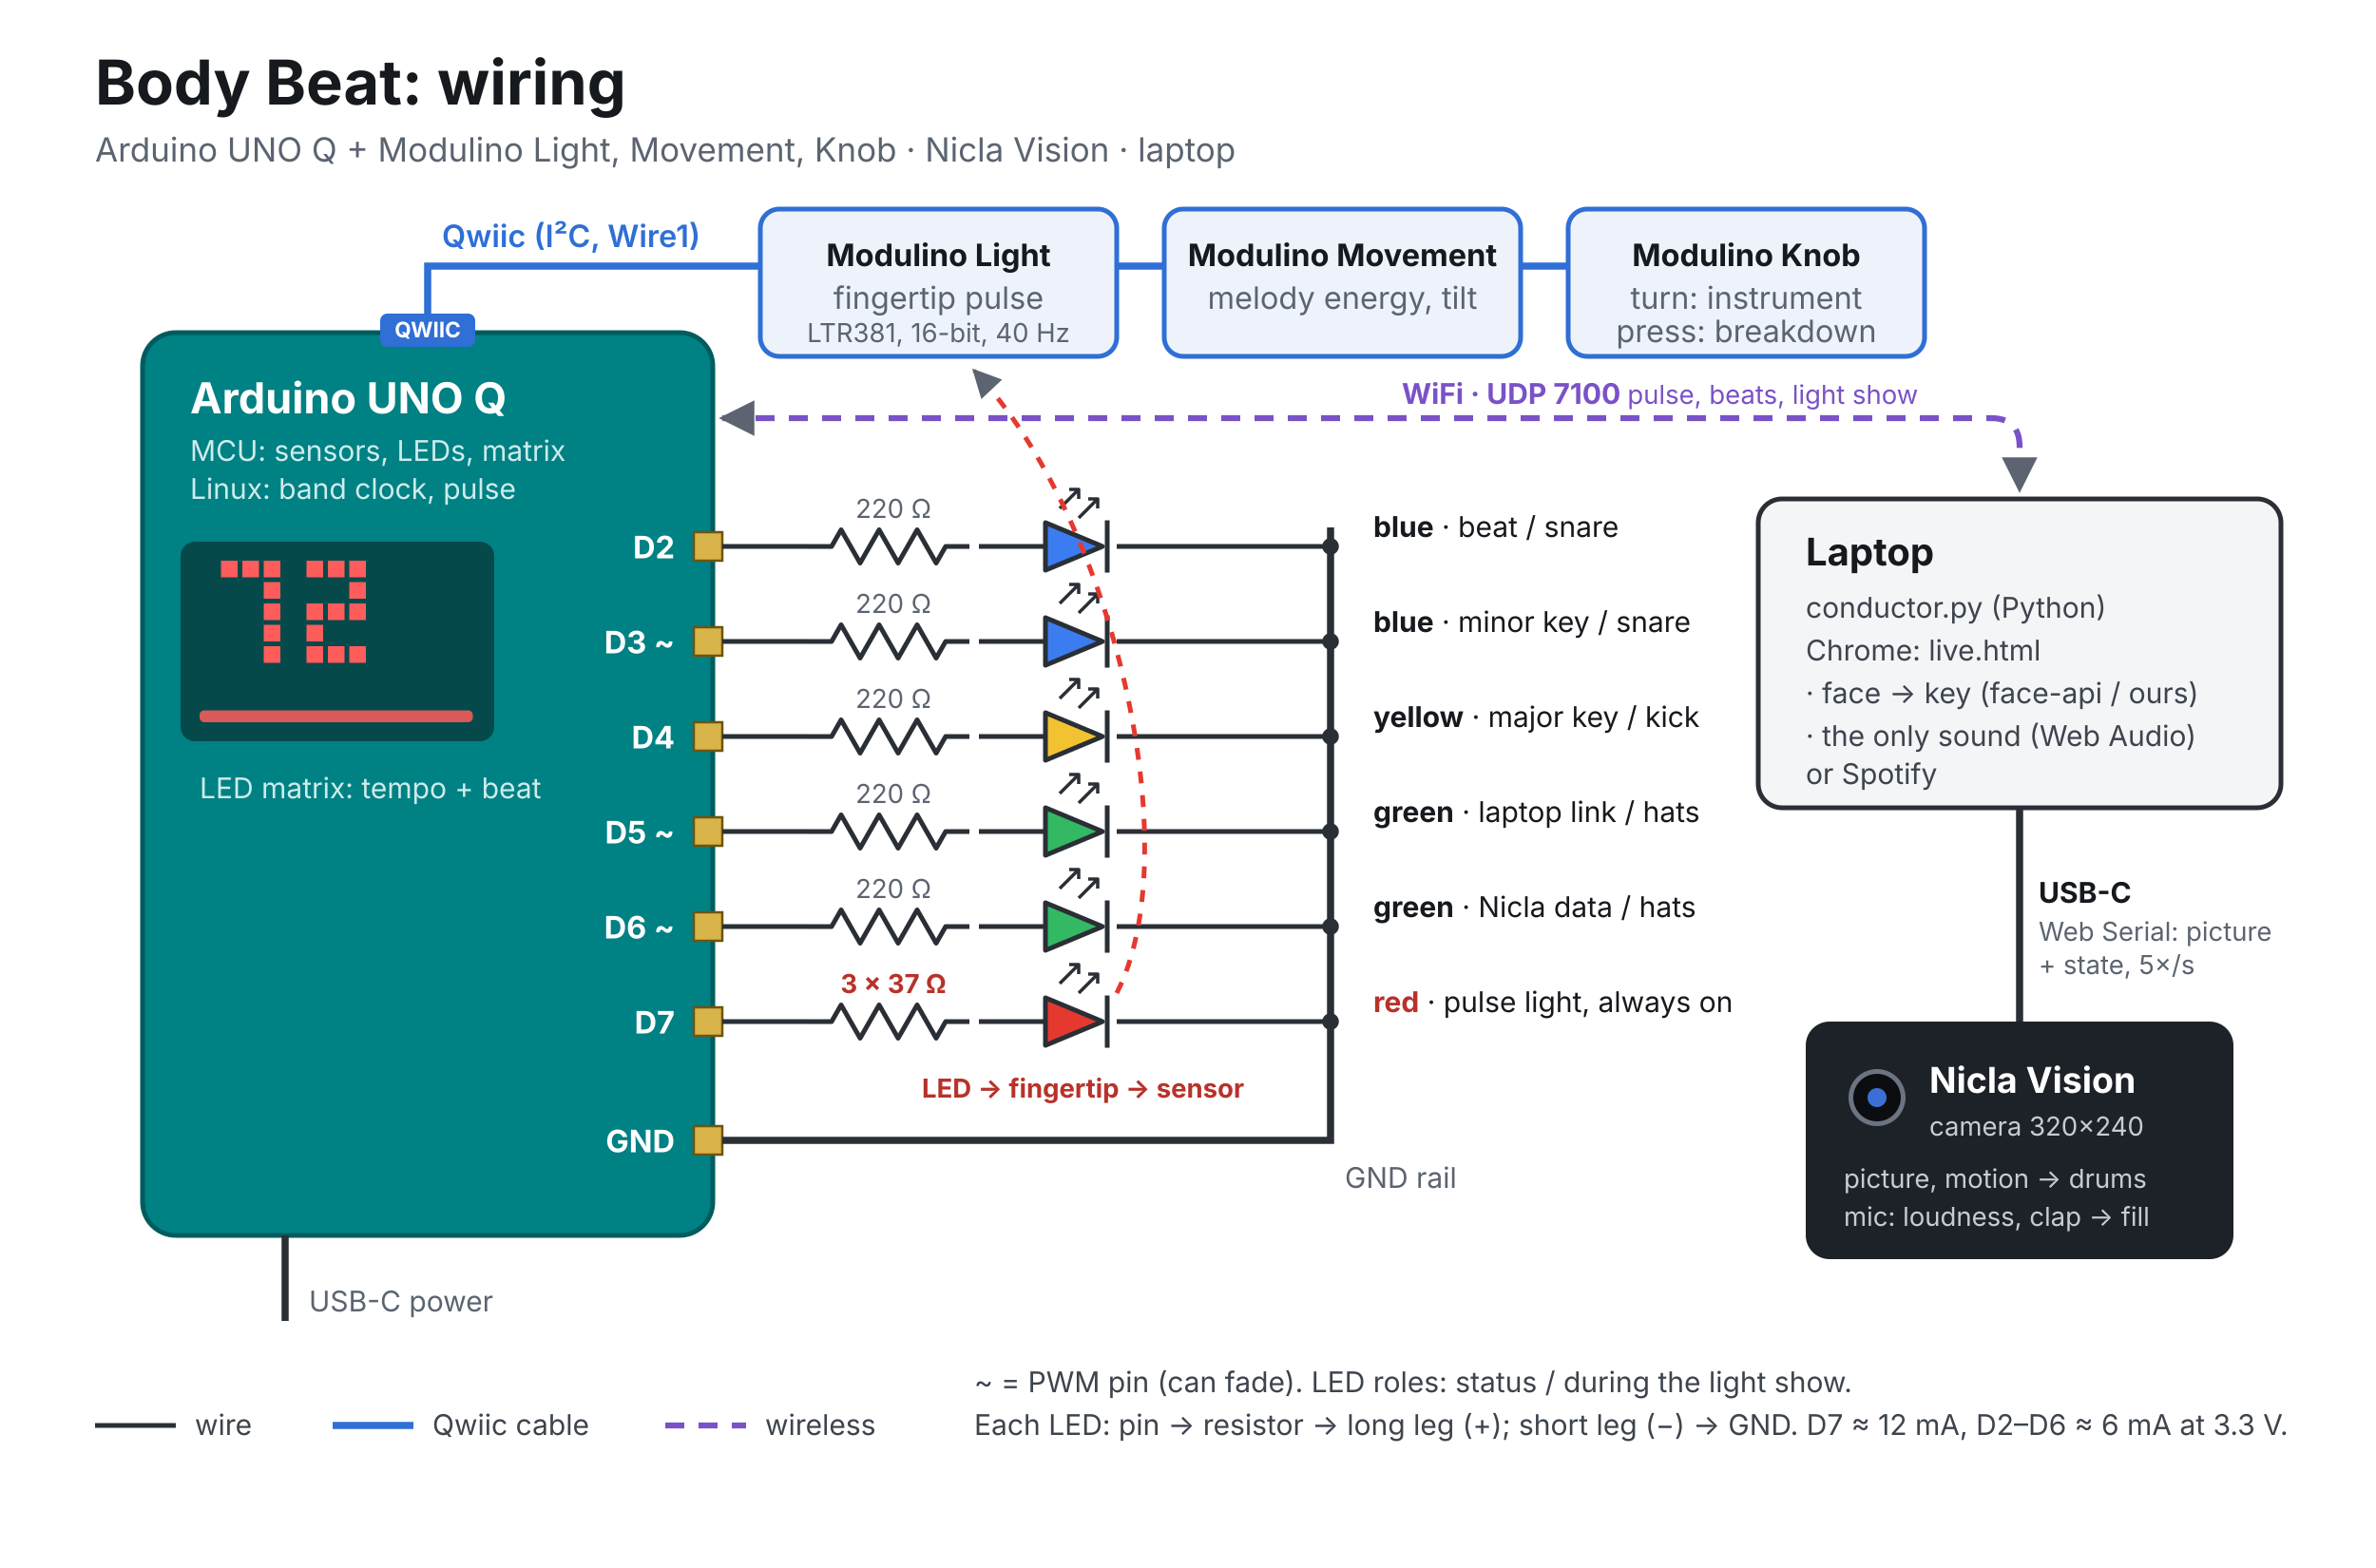
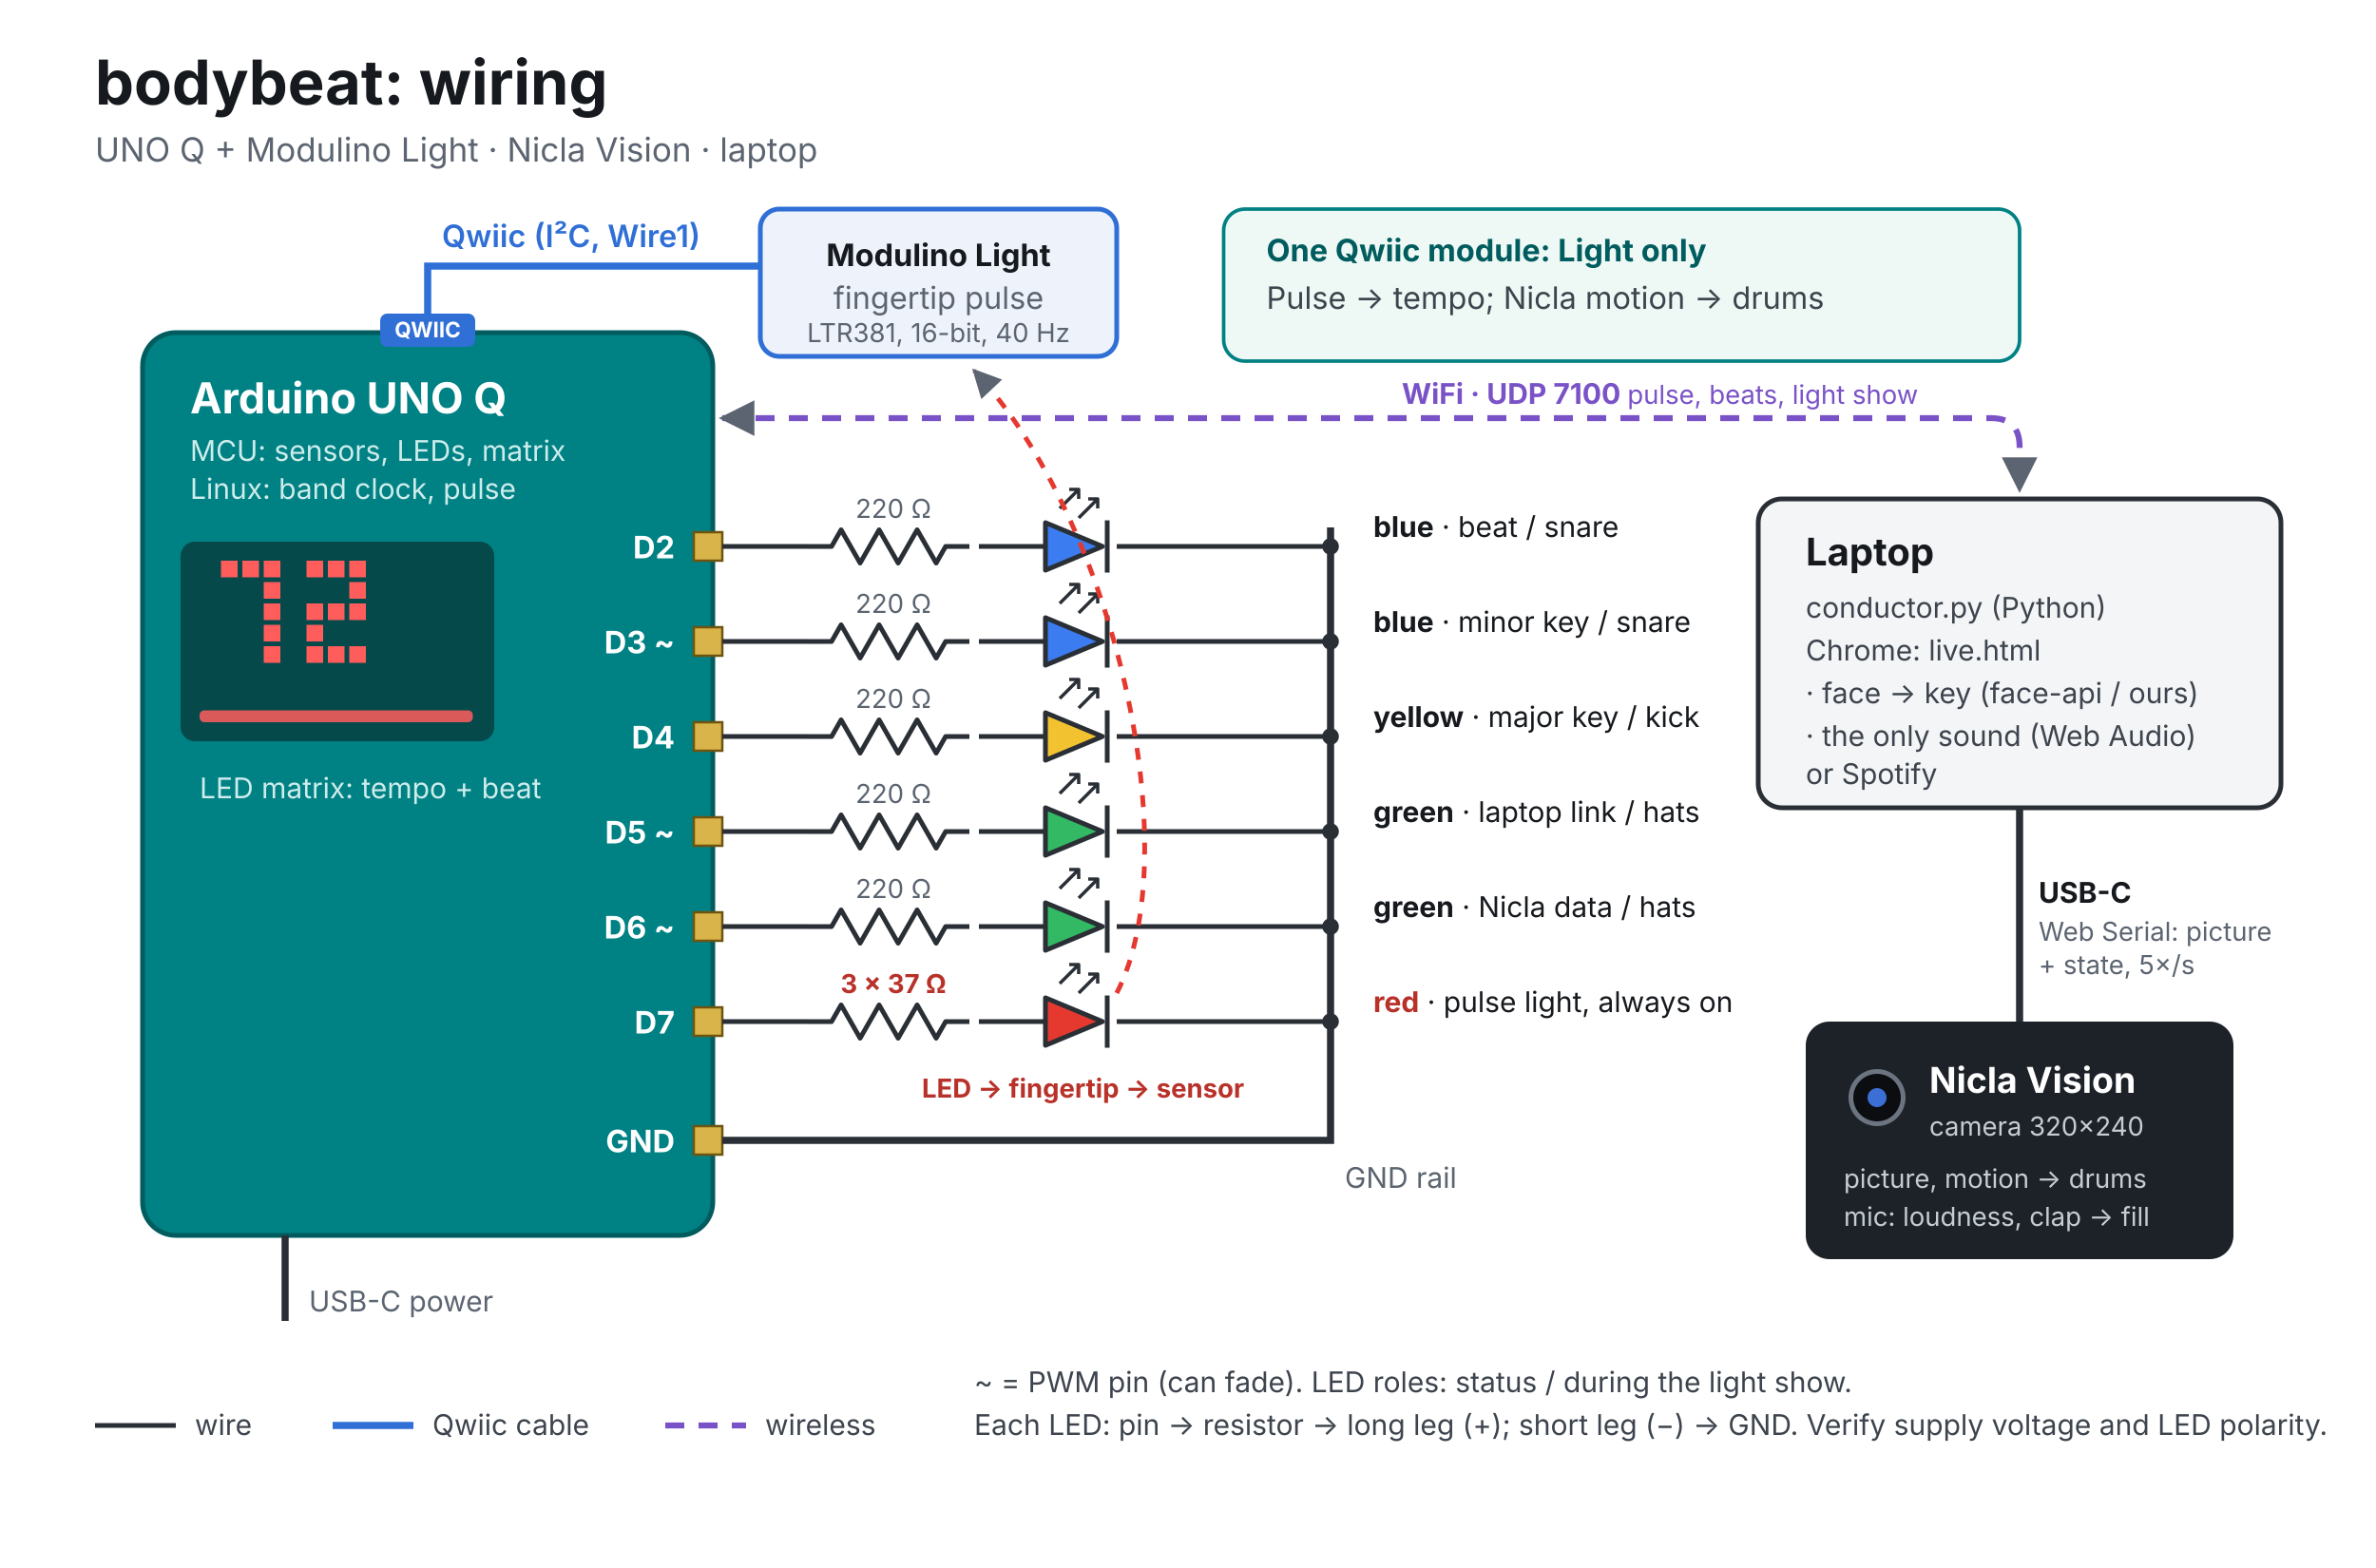
<svg xmlns="http://www.w3.org/2000/svg" viewBox="0 0 1000 660" width="1000" height="660" font-family="Inter, 'Segoe UI', Helvetica, Arial, sans-serif">
  <defs>
    <marker id="arr" viewBox="0 0 10 10" refX="9" refY="5" markerWidth="6" markerHeight="6" orient="auto-start-reverse">
      <path d="M0 0 L10 5 L0 10 z" fill="#5b6470" />
    </marker>
    <g id="res">
      <path d="M0 0 h10 l4 -7 l8 14 l8 -14 l8 14 l8 -14 l8 14 l4 -7 h10" fill="none" stroke="#2a2f36" stroke-width="2" stroke-linejoin="round" />
    </g>
    <g id="glow">
      <path d="M6 -16 l8 -8 m-4 0 h4 v4 M14 -12 l8 -8 m-4 0 h4 v4" fill="none" stroke="#2a2f36" stroke-width="1.4" />
    </g>
  </defs>
  <rect width="1000" height="660" fill="#ffffff" />
-   <text x="40" y="44" font-size="26" font-weight="700" fill="#16191d">Body Beat: wiring</text>
-   <text x="40" y="68" font-size="14" fill="#5b6470">Arduino UNO Q + Modulino Light, Movement, Knob · Nicla Vision · laptop</text>
+   <text x="40" y="44" font-size="26" font-weight="700" fill="#16191d">bodybeat: wiring</text>
+   <text x="40" y="68" font-size="14" fill="#5b6470">UNO Q + Modulino Light · Nicla Vision · laptop</text>
  <g font-size="13">
    <path d="M180 140 V112 H320" fill="none" stroke="#2f6fd6" stroke-width="3" />
-     <path d="M470 112 H490" stroke="#2f6fd6" stroke-width="3" />
-     <path d="M640 112 H660" stroke="#2f6fd6" stroke-width="3" />
    <text x="186" y="104" fill="#2f6fd6" font-weight="600">Qwiic (I²C, Wire1)</text>
    <rect x="320" y="88" width="150" height="62" rx="8" fill="#eef3fb" stroke="#2f6fd6" stroke-width="2" />
    <text x="395" y="112" text-anchor="middle" font-weight="700" fill="#16191d">Modulino Light</text>
    <text x="395" y="130" text-anchor="middle" fill="#5b6470">fingertip pulse</text>
    <text x="395" y="144" text-anchor="middle" fill="#5b6470" font-size="11">LTR381, 16-bit, 40 Hz</text>
-     <rect x="490" y="88" width="150" height="62" rx="8" fill="#eef3fb" stroke="#2f6fd6" stroke-width="2" />
-     <text x="565" y="112" text-anchor="middle" font-weight="700" fill="#16191d">Modulino Movement</text>
-     <text x="565" y="130" text-anchor="middle" fill="#5b6470">melody energy, tilt</text>
-     <rect x="660" y="88" width="150" height="62" rx="8" fill="#eef3fb" stroke="#2f6fd6" stroke-width="2" />
-     <text x="735" y="112" text-anchor="middle" font-weight="700" fill="#16191d">Modulino Knob</text>
-     <text x="735" y="130" text-anchor="middle" fill="#5b6470">turn: instrument</text>
-     <text x="735" y="144" text-anchor="middle" fill="#5b6470">press: breakdown</text>
+     <rect x="515" y="88" width="335" height="64" rx="9" fill="#eef9f5" stroke="#008184" stroke-width="1.5" />
+     <text x="533" y="110" font-weight="700" fill="#005c5e">One Qwiic module: Light only</text>
+     <text x="533" y="130" fill="#3d444d">Pulse → tempo; Nicla motion → drums</text>
  </g>
  <g>
    <rect x="60" y="140" width="240" height="380" rx="14" fill="#008184" />
    <rect x="60" y="140" width="240" height="380" rx="14" fill="none" stroke="#005c5e" stroke-width="2" />
    <text x="80" y="174" font-size="18" font-weight="700" fill="#ffffff">Arduino UNO Q</text>
    <text x="80" y="194" font-size="12" fill="#cdeceb">MCU: sensors, LEDs, matrix</text>
    <text x="80" y="210" font-size="12" fill="#cdeceb">Linux: band clock, pulse</text>
    <rect x="160" y="132" width="40" height="14" rx="3" fill="#2f6fd6" />
    <text x="180" y="142" font-size="9" fill="#fff" text-anchor="middle" font-weight="700">QWIIC</text>
    <g transform="translate(84 236)">
      <rect x="-8" y="-8" width="132" height="84" rx="6" fill="#06494b" />
      <g fill="#ff5c5c">
        <rect x="9" y="0" width="7" height="7" />
        <rect x="18" y="0" width="7" height="7" />
        <rect x="27" y="0" width="7" height="7" />
        <rect x="27" y="9" width="7" height="7" />
        <rect x="27" y="18" width="7" height="7" />
        <rect x="27" y="27" width="7" height="7" />
        <rect x="27" y="36" width="7" height="7" />
        <rect x="45" y="0" width="7" height="7" />
        <rect x="54" y="0" width="7" height="7" />
        <rect x="63" y="0" width="7" height="7" />
        <rect x="63" y="9" width="7" height="7" />
        <rect x="45" y="18" width="7" height="7" />
        <rect x="54" y="18" width="7" height="7" />
        <rect x="63" y="18" width="7" height="7" />
        <rect x="45" y="27" width="7" height="7" />
        <rect x="45" y="36" width="7" height="7" />
        <rect x="54" y="36" width="7" height="7" />
        <rect x="63" y="36" width="7" height="7" />
        <rect x="0" y="63" width="115" height="5" rx="2" opacity="0.85" />
      </g>
    </g>
    <text x="84" y="336" font-size="12" fill="#cdeceb">LED matrix: tempo + beat</text>
    <g fill="#d9b44a" stroke="#6d5410" stroke-width="1">
      <rect x="292" y="224" width="12" height="12" />
      <rect x="292" y="264" width="12" height="12" />
      <rect x="292" y="304" width="12" height="12" />
      <rect x="292" y="344" width="12" height="12" />
      <rect x="292" y="384" width="12" height="12" />
      <rect x="292" y="424" width="12" height="12" />
      <rect x="292" y="474" width="12" height="12" />
    </g>
  </g>
  <g font-size="13" font-weight="700" fill="#ffffff" text-anchor="end">
    <text x="284" y="235">D2</text>
    <text x="284" y="275">D3 ~</text>
    <text x="284" y="315">D4</text>
    <text x="284" y="355">D5 ~</text>
    <text x="284" y="395">D6 ~</text>
    <text x="284" y="435">D7</text>
    <text x="284" y="485">GND</text>
  </g>
  <g stroke="#2a2f36" stroke-width="2" fill="none">
    <path d="M304 230 H340" />
    <path d="M304 270 H340" />
    <path d="M304 310 H340" />
    <path d="M304 350 H340" />
    <path d="M304 390 H340" />
    <path d="M304 430 H340" />
    <path d="M412 230 H440" />
    <path d="M412 270 H440" />
    <path d="M412 310 H440" />
    <path d="M412 350 H440" />
    <path d="M412 390 H440" />
    <path d="M412 430 H440" />
    <path d="M470 230 H560" />
    <path d="M470 270 H560" />
    <path d="M470 310 H560" />
    <path d="M470 350 H560" />
    <path d="M470 390 H560" />
    <path d="M470 430 H560" />
    <path d="M560 222 V480 H304" stroke-width="3" />
  </g>
  <g fill="#2a2f36">
    <circle cx="560" cy="230" r="3.5" />
    <circle cx="560" cy="270" r="3.5" />
    <circle cx="560" cy="310" r="3.5" />
    <circle cx="560" cy="350" r="3.5" />
    <circle cx="560" cy="390" r="3.5" />
    <circle cx="560" cy="430" r="3.5" />
  </g>
  <text x="566" y="500" font-size="12" fill="#5b6470">GND rail</text>
  <use href="#res" x="340" y="230" />
  <use href="#res" x="340" y="270" />
  <use href="#res" x="340" y="310" />
  <use href="#res" x="340" y="350" />
  <use href="#res" x="340" y="390" />
  <use href="#res" x="340" y="430" />
  <g font-size="11" fill="#5b6470" text-anchor="middle">
    <text x="376" y="218">220 Ω</text>
    <text x="376" y="258">220 Ω</text>
    <text x="376" y="298">220 Ω</text>
    <text x="376" y="338">220 Ω</text>
    <text x="376" y="378">220 Ω</text>
    <text x="376" y="418" fill="#b8322a" font-weight="700">3 × 37 Ω</text>
  </g>
  <g stroke="#2a2f36" stroke-width="2" stroke-linejoin="round">
    <g transform="translate(440 230)">
      <path d="M0 -10 L24 0 L0 10 Z" fill="#3b7cf0" />
      <path d="M26 -11 V11" fill="none" />
      <use href="#glow" />
    </g>
    <g transform="translate(440 270)">
      <path d="M0 -10 L24 0 L0 10 Z" fill="#3b7cf0" />
      <path d="M26 -11 V11" fill="none" />
      <use href="#glow" />
    </g>
    <g transform="translate(440 310)">
      <path d="M0 -10 L24 0 L0 10 Z" fill="#f2c230" />
      <path d="M26 -11 V11" fill="none" />
      <use href="#glow" />
    </g>
    <g transform="translate(440 350)">
      <path d="M0 -10 L24 0 L0 10 Z" fill="#33b864" />
      <path d="M26 -11 V11" fill="none" />
      <use href="#glow" />
    </g>
    <g transform="translate(440 390)">
      <path d="M0 -10 L24 0 L0 10 Z" fill="#33b864" />
      <path d="M26 -11 V11" fill="none" />
      <use href="#glow" />
    </g>
    <g transform="translate(440 430)">
      <path d="M0 -10 L24 0 L0 10 Z" fill="#e5392f" />
      <path d="M26 -11 V11" fill="none" />
      <use href="#glow" />
    </g>
  </g>
  <g font-size="12" fill="#16191d">
    <text x="578" y="226">
      <tspan font-weight="700">blue</tspan> · beat / snare</text>
    <text x="578" y="266">
      <tspan font-weight="700">blue</tspan> · minor key / snare</text>
    <text x="578" y="306">
      <tspan font-weight="700">yellow</tspan> · major key / kick</text>
    <text x="578" y="346">
      <tspan font-weight="700">green</tspan> · laptop link / hats</text>
    <text x="578" y="386">
      <tspan font-weight="700">green</tspan> · Nicla data / hats</text>
    <text x="578" y="426">
      <tspan font-weight="700" fill="#b8322a">red</tspan> · pulse light, always on</text>
  </g>
  <path d="M470 418 C 500 360, 470 220, 410 156" fill="none" stroke="#e5392f" stroke-width="2" stroke-dasharray="5 5" marker-end="url(#arr)" />
  <text x="388" y="462" font-size="11" fill="#b8322a" font-weight="700">LED → fingertip → sensor</text>
  <g>
    <rect x="740" y="210" width="220" height="130" rx="10" fill="#f4f5f7" stroke="#2a2f36" stroke-width="2" />
    <text x="760" y="238" font-size="16" font-weight="700" fill="#16191d">Laptop</text>
    <text x="760" y="260" font-size="12" fill="#3d444d">conductor.py (Python)</text>
    <text x="760" y="278" font-size="12" fill="#3d444d">Chrome: live.html</text>
    <text x="760" y="296" font-size="12" fill="#3d444d">· face → key (face-api / ours)</text>
    <text x="760" y="314" font-size="12" fill="#3d444d">· the only sound (Web Audio)</text>
    <text x="760" y="330" font-size="12" fill="#3d444d">  or Spotify</text>
  </g>
  <g>
    <rect x="760" y="430" width="180" height="100" rx="10" fill="#1d2228" />
    <circle cx="790" cy="462" r="11" fill="#0b0d10" stroke="#6b7480" stroke-width="2" />
    <circle cx="790" cy="462" r="4" fill="#3b6fd6" />
    <text x="812" y="460" font-size="15" font-weight="700" fill="#ffffff">Nicla Vision</text>
    <text x="812" y="478" font-size="11" fill="#c6ccd4">camera 320×240</text>
    <text x="776" y="500" font-size="11" fill="#c6ccd4">picture, motion → drums</text>
    <text x="776" y="516" font-size="11" fill="#c6ccd4">mic: loudness, clap → fill</text>
  </g>
  <path d="M850 430 V340" stroke="#2a2f36" stroke-width="3" fill="none" />
  <text x="858" y="380" font-size="12" font-weight="700" fill="#16191d">USB-C</text>
  <text x="858" y="396" font-size="11" fill="#5b6470">Web Serial: picture</text>
  <text x="858" y="410" font-size="11" fill="#5b6470">+ state, 5×/s</text>
  <path d="M304 176 H838 Q850 176 850 188 V206" fill="none" stroke="#7a52c7" stroke-width="2.5" stroke-dasharray="8 6" marker-end="url(#arr)" marker-start="url(#arr)" />
  <text x="590" y="170" font-size="12" font-weight="700" fill="#7a52c7">WiFi · UDP 7100 <tspan font-weight="400" font-size="11">pulse, beats, light show</tspan>
  </text>
  <path d="M120 520 V556" stroke="#2a2f36" stroke-width="3" />
  <text x="130" y="552" font-size="12" fill="#5b6470">USB-C power</text>
  <g transform="translate(40 600)" font-size="12" fill="#3d444d">
    <path d="M0 0 H34" stroke="#2a2f36" stroke-width="2" />
    <text x="42" y="4">wire</text>
    <path d="M100 0 H134" stroke="#2f6fd6" stroke-width="3" />
    <text x="142" y="4">Qwiic cable</text>
    <path d="M240 0 H274" stroke="#7a52c7" stroke-width="2.5" stroke-dasharray="8 6" />
    <text x="282" y="4">wireless</text>
    <text x="370" y="-14">~ = PWM pin (can fade). LED roles: status / during the light show.</text>
-     <text x="370" y="4">Each LED: pin → resistor → long leg (+); short leg (−) → GND.  D7 ≈ 12 mA, D2–D6 ≈ 6 mA at 3.3 V.</text>
+     <text x="370" y="4">Each LED: pin → resistor → long leg (+); short leg (−) → GND. Verify supply voltage and LED polarity.</text>
  </g>
</svg>
